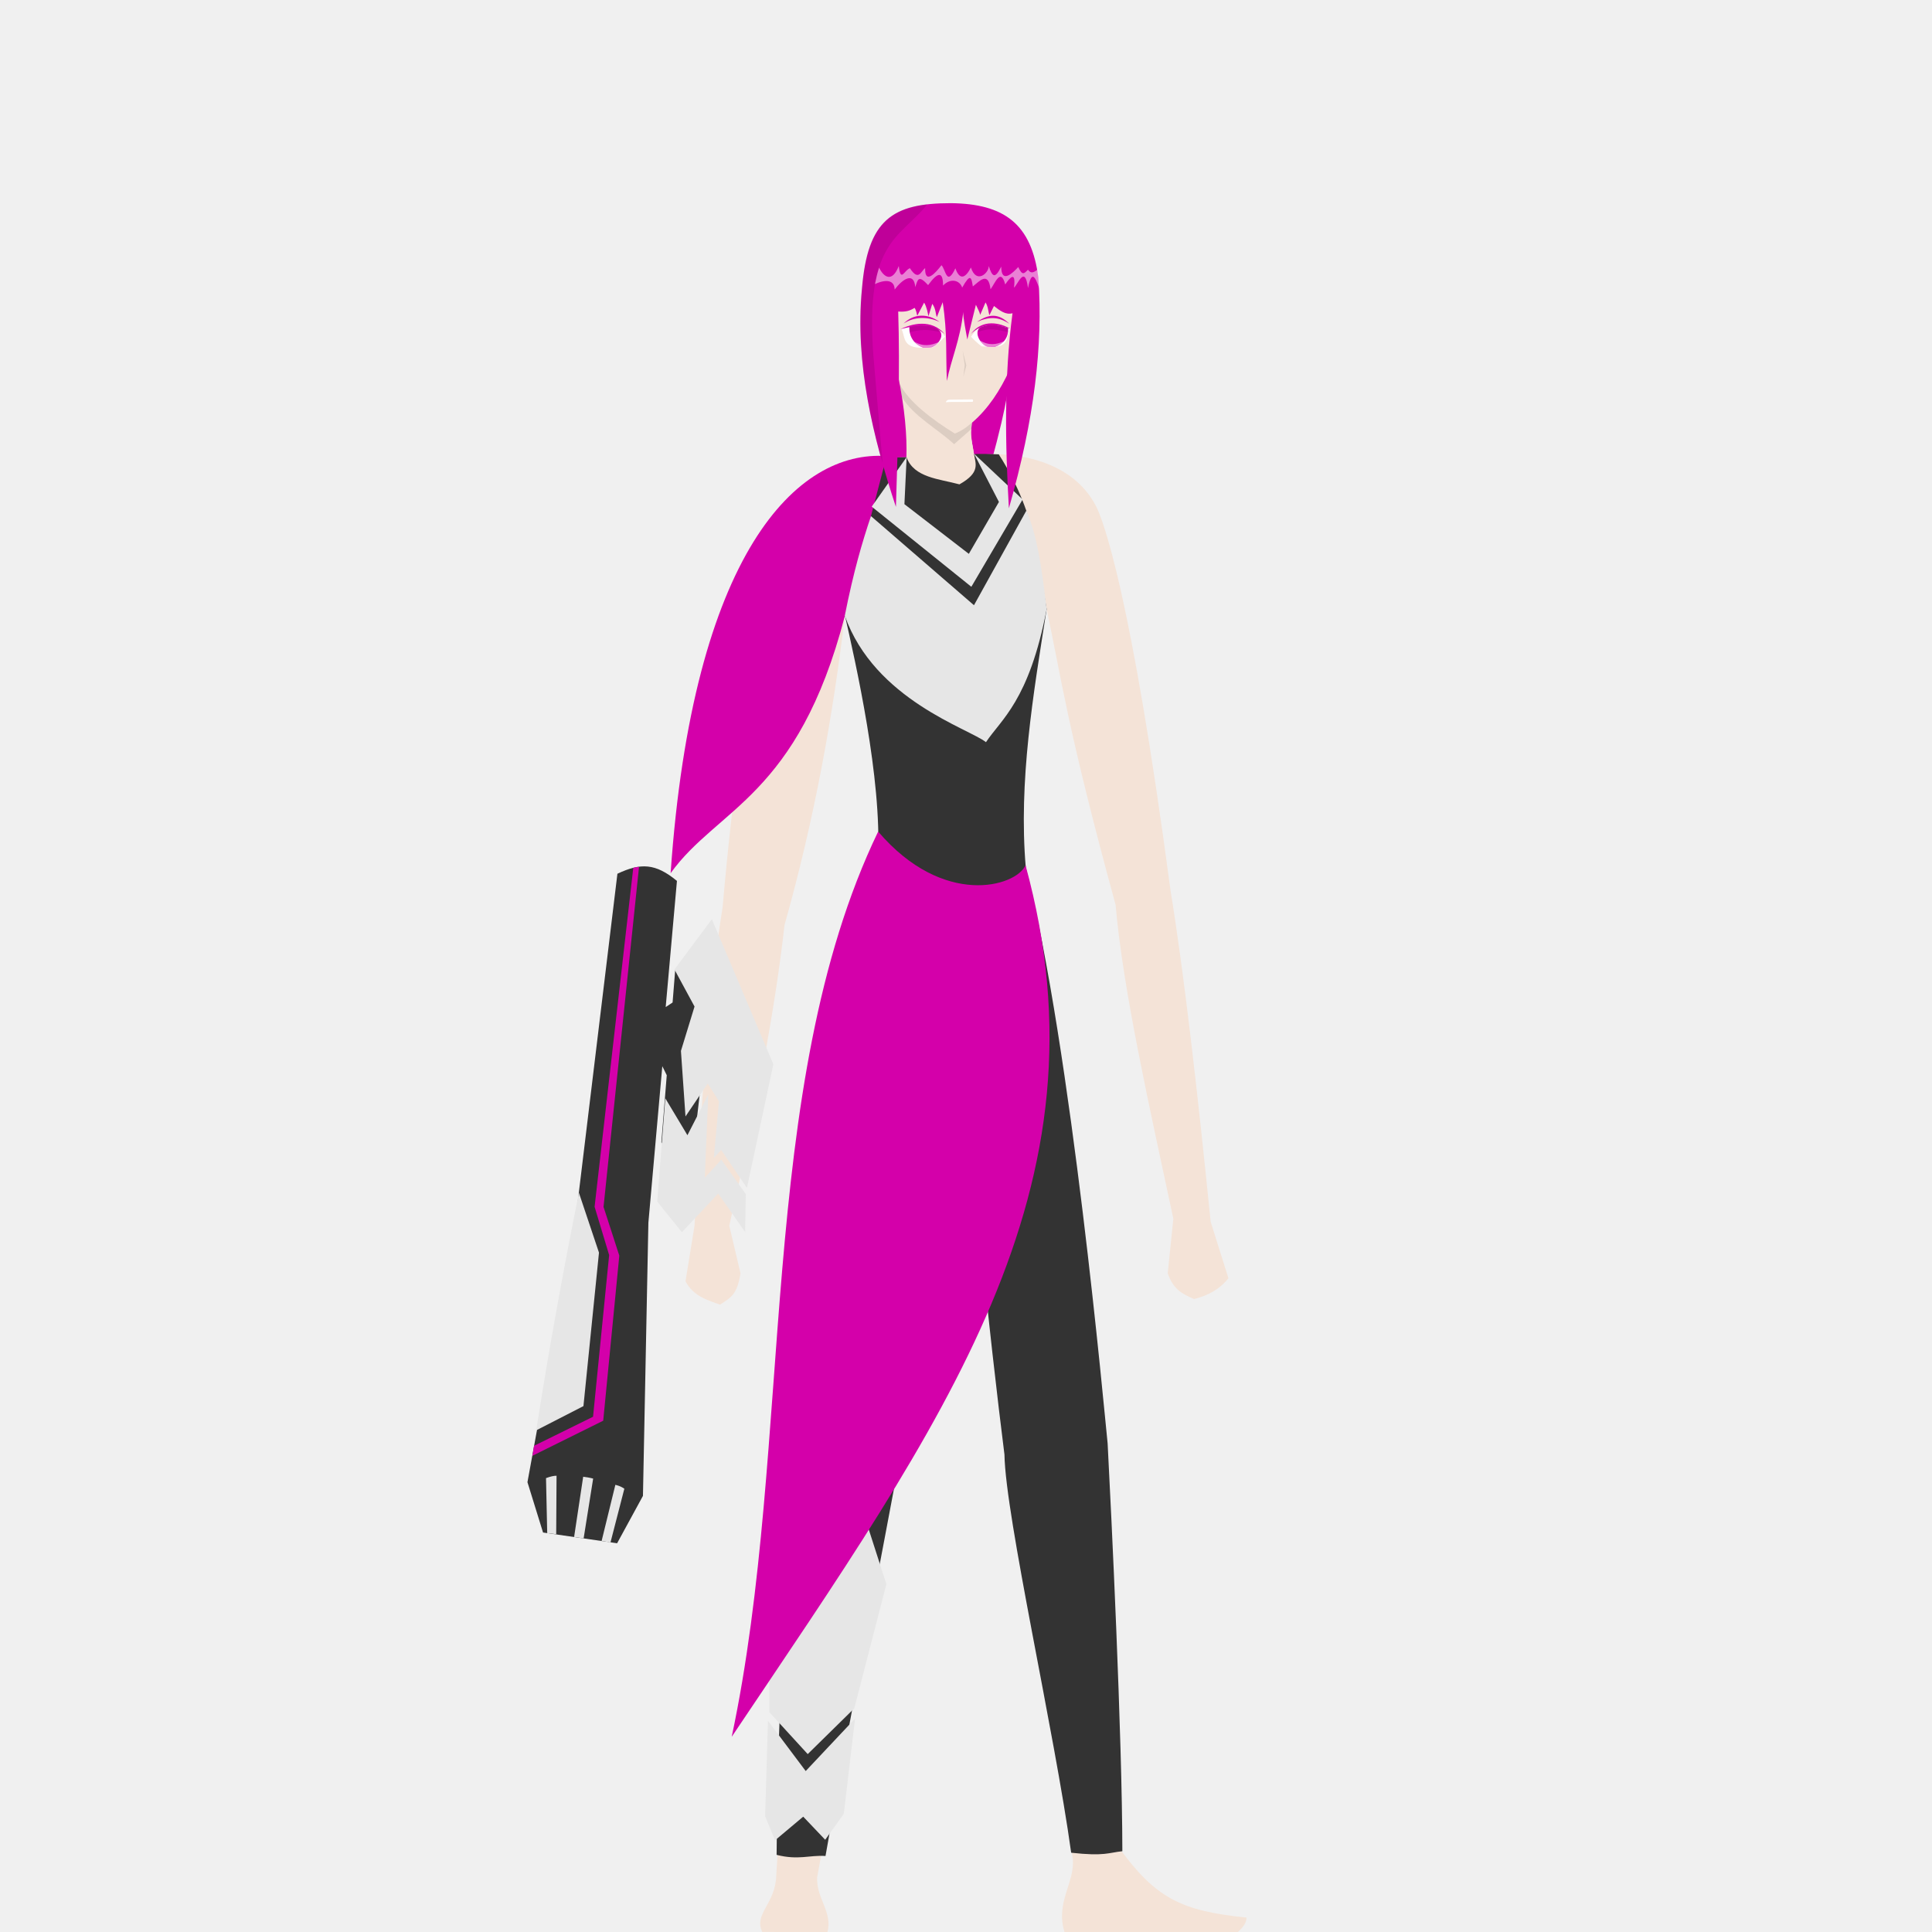
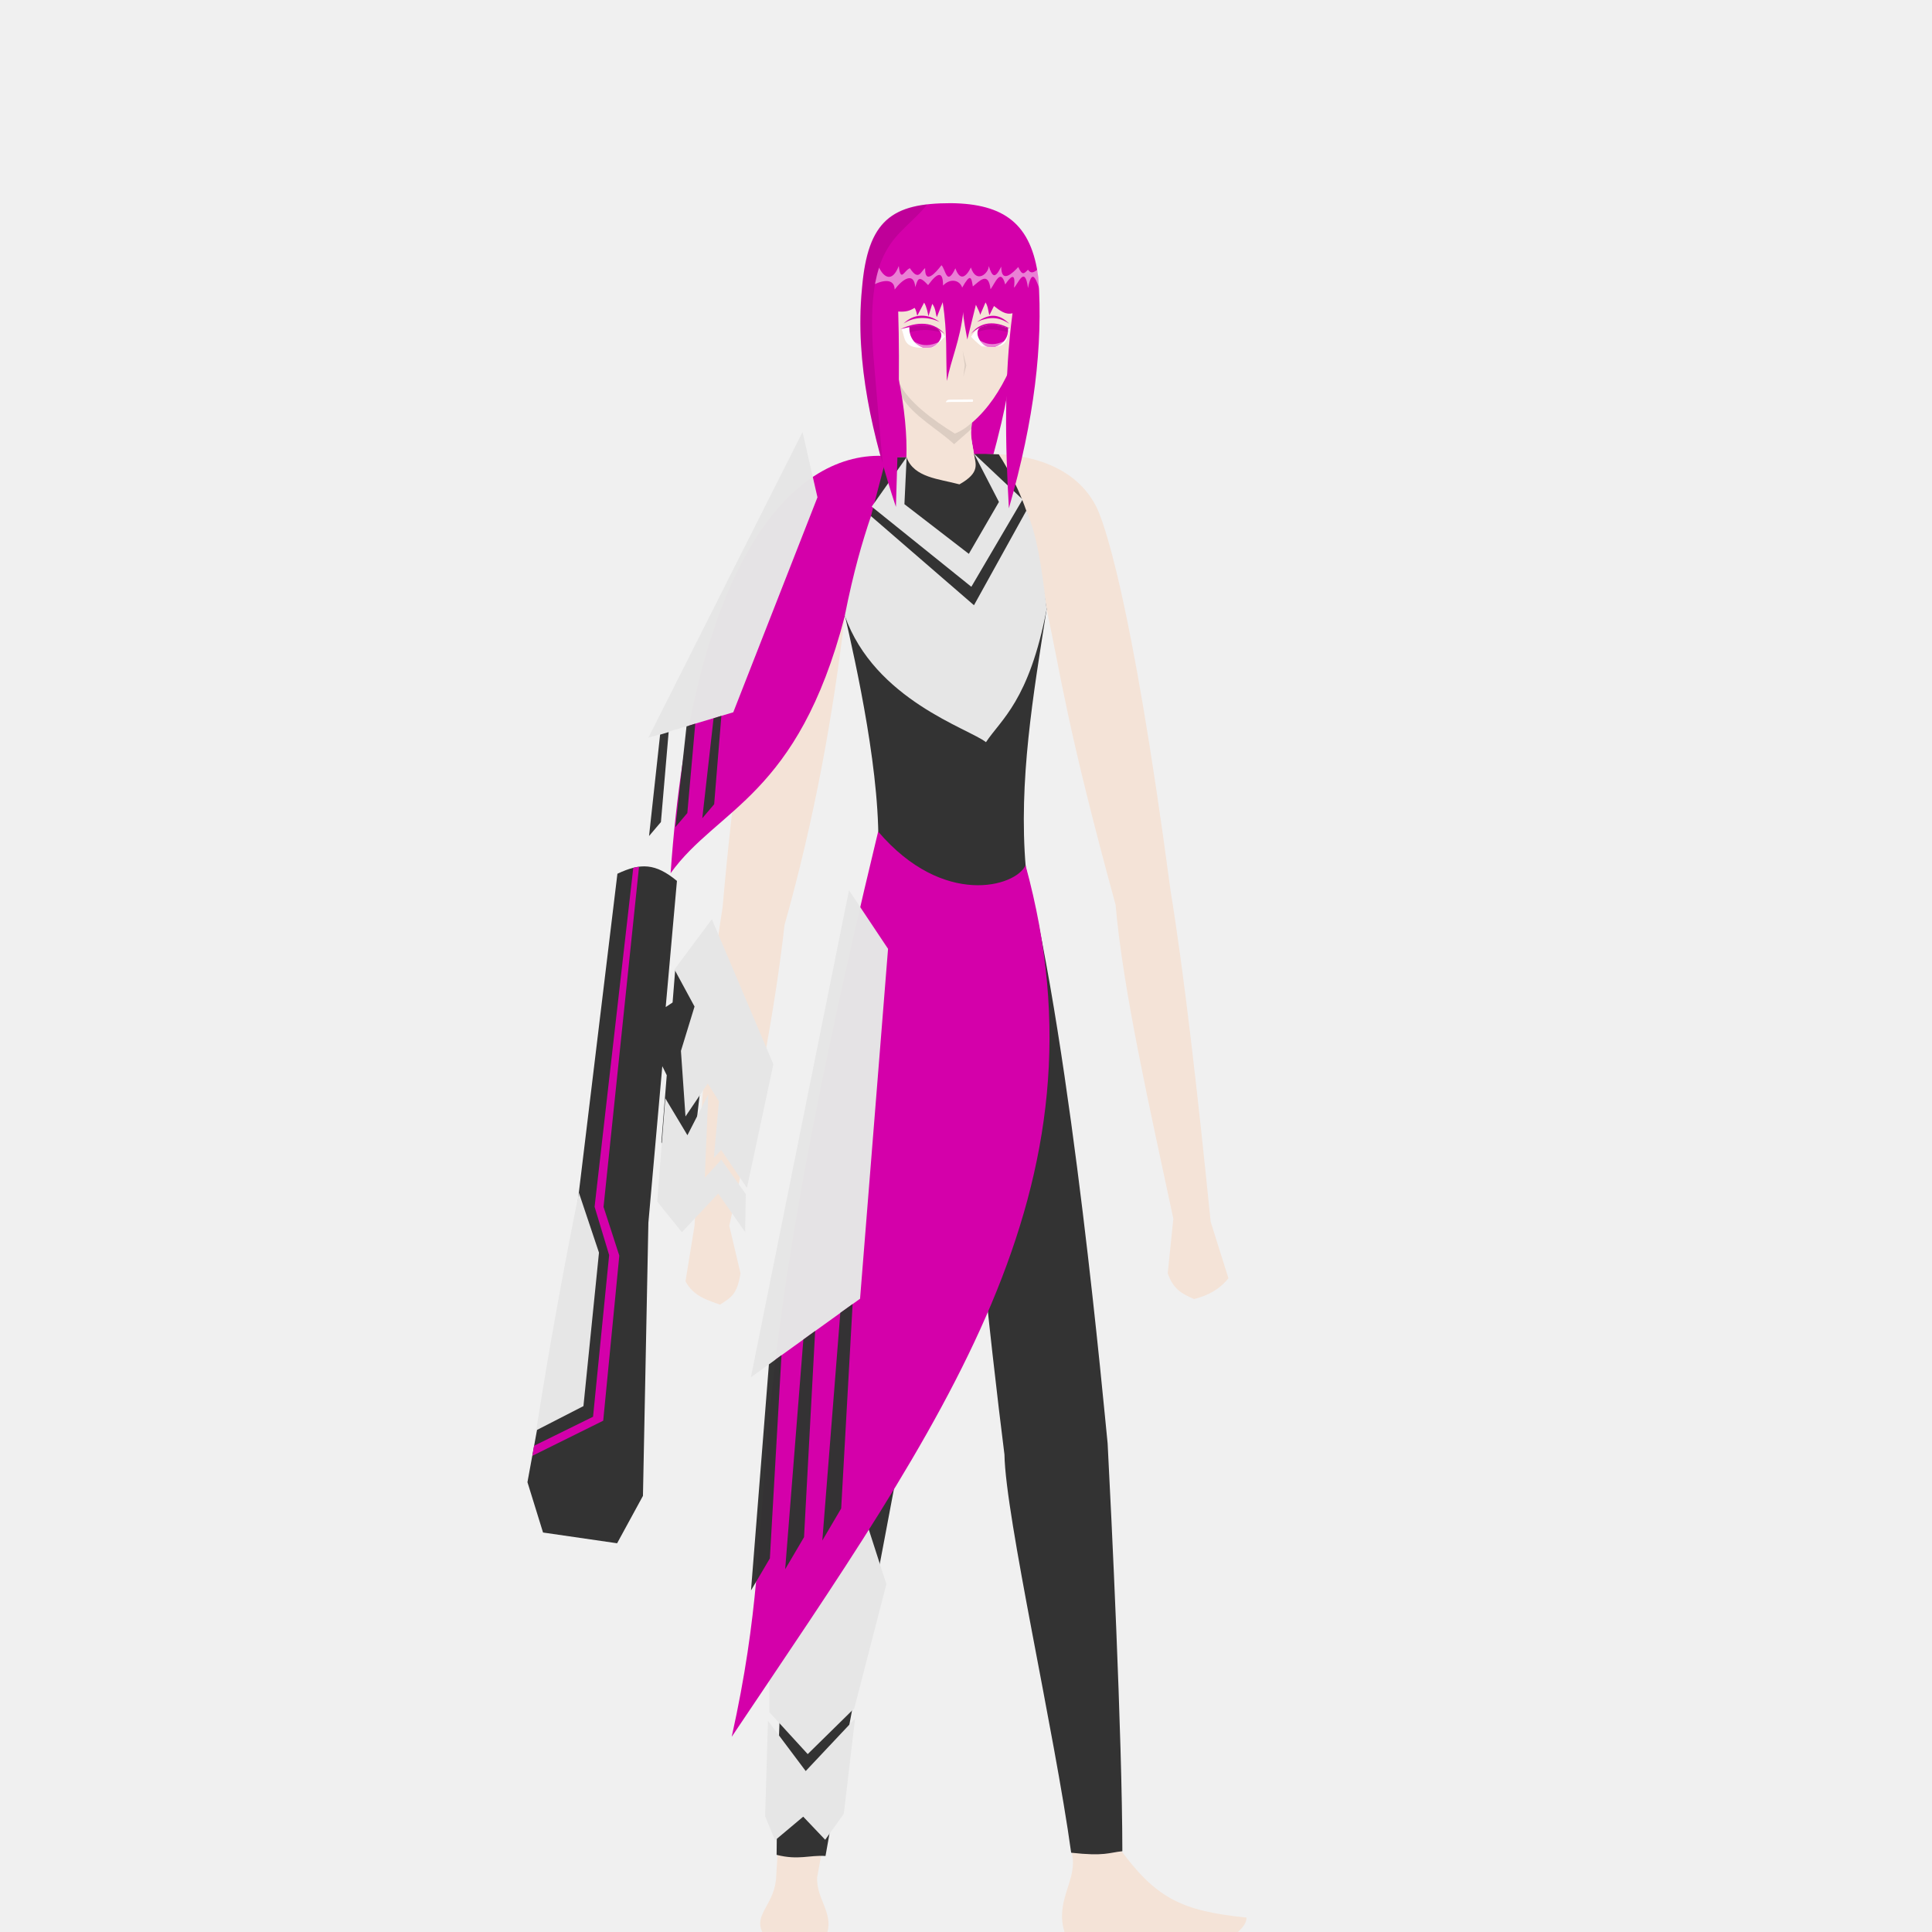
<svg xmlns="http://www.w3.org/2000/svg" version="1.1" id="svg1" width="1512" height="1512" viewBox="0 0 1512 1512">
  <defs id="defs1" />
  <g id="layer1" style="display:inline">
    <path style="display:inline;fill:#d400aa;stroke-width:3.425" d="m 690.171,300.366 c 3.359,13.171 9.713,63.047 19.155,81.453 l 2.606,-51.06 c 0.07,15.298 3.246,37.248 8.548,52.546 l 5.285,-48.923 c 2.78,14.609 7.38,36.198 12.758,52.546 2.425,-13.304 3.377,-33.117 4.082,-44.696 0.881,11.745 3.61,30.272 7.946,42.884 3.582,-12.278 8.35,-36.146 8.509,-48.424 l 8.938,52.866 c 21.017,-72.738 19.813,-81.322 23.324,-98.049 l -45.71,-70.047 c -18.349,34.184 -37.629,33.994 -55.441,78.904 z" id="path5" />
    <path id="path1" style="display:inline;fill:#f4e3d7;stroke-width:3.425" d="m 748.22,185.267 c -39.586,1.742 -50.845,10.403 -50.155,67.95 l 1.434,30.819 c 2.225,6.322 -0.47,2.339 3.179,9.316 5.51,26.382 7.244,48.286 6.673,64.492 -33.545,0.352 -84.735,11.112 -91.981,40.524 -12.794,51.934 -35.108,121.362 -51.888,311.991 -10.573,64.971 -16.766,154.131 -21.939,248.923 l -7.06,43.462 c 6.005,11.477 16.658,14.553 26.943,18.294 8.743,-5.57 13.503,-8.056 16.091,-24.529 l -8.785,-37.319 c 20.693,-89.763 35.978,-169.752 43.22,-235.206 23.407,-82.951 38.113,-164.156 47.498,-244.292 11.303,49.643 15.274,37.644 29.516,182.647 -26.078,164.375 -52.469,331.999 -64.237,496.375 l -19.224,309.001 c -0.562,22.53 -17.831,29.976 -10.953,44.254 l 51.029,0.057 c 4.191,-15.512 -8.864,-26.539 -8.087,-42.793 l 55.246,-300.534 c 25.583,-129.761 51.678,-259.522 63.282,-389.283 2.481,119.788 18.315,247.621 34.896,375.903 l 46.629,299.121 c 1.946,18.851 -13.778,34.071 -6.425,57.789 l 135.478,-0.032 c 4.414,-4.05 6.919,-7.426 6.919,-11.476 -51.544,-5.248 -71.187,-15.447 -99.754,-54.621 l -9.398,-285.073 c -10.557,-163.424 -36.253,-330.882 -66.859,-500.057 4.678,-154.175 12.998,-130.892 19.201,-186.006 11.947,55.057 15.626,91.386 54.37,233.18 5.804,67.006 26.469,157.885 45.186,245.636 l -4.394,42.723 c 4.546,13.208 12.077,16.343 20.61,20.13 11.131,-2.708 20.276,-7.908 26.905,-16.266 l -13.911,-44.226 C 936.996,852.142 926.518,760.938 916.039,696.692 884.979,462.804 863.069,406.584 857.896,396.413 c -19.733,-38.802 -69.244,-43.536 -95.437,-39.989 -1.109,-8.005 -3.624,-14.598 -1.662,-25.686 12.503,-10.833 21.897,-24.979 29.48,-41.623 1.305,-15.849 3.427,-29.515 3.017,-49.955 -3.224,-23.921 -7.824,-53.695 -45.075,-53.891 z" />
    <path style="display:inline;fill:#333333;stroke-width:3.425" d="m 709.442,357.841 c 5.886,16.022 25.331,16.869 41.427,21.222 16.758,-9.433 12.483,-16.096 11.443,-23.708 3.294,-0.294 15.669,0.034 19.329,0.203 31.387,48.953 32.357,93.181 37.481,121.2 -10.455,66.716 -22.133,134.496 -16.336,202.236 36.068,143.361 61.385,425.3 64.058,450.678 2.859,54.469 11.416,229.296 11.517,319.112 -10.721,1.103 -13.878,4.073 -40.056,1.171 -13.02,-94.496 -51.462,-263.155 -52.21,-311.602 -10.64,-84.345 -31.101,-266.411 -28.405,-341.292 -23.265,213.305 -73.467,437.417 -111.64,655.449 -12.347,-0.859 -21.23,3.467 -38.272,-0.886 2.057,-328.802 50.604,-550.058 79.305,-780.792 3.189,-61.184 -17.272,-151.397 -26.39,-191.552 16.514,-118.918 18.917,-99.844 32.792,-120.986 2.676,-0.222 12.817,-0.311 15.957,-0.455 z" id="path6" />
    <path style="fill:#ffffff;stroke-width:4.143" d="m 739.612,263.439 c -5.065,-6.702 -8.227,-7.762 -15.821,-8.986 -7.093,0.494 -12.125,0.186 -18.405,2.97 3.192,5.413 0.436,14.075 14.39,14.698 8.757,-0.099 1.643,0.111 10.524,-0.441 3.576,-2.266 7.378,-6.361 9.312,-8.24 z" id="path8" />
    <path style="fill:#d400aa;stroke-width:4.232" d="m 734.653,258.175 c -4.852,-4.399 -16.648,-4.063 -22.949,-2.543 -0.513,8.249 4.311,14.313 11.017,16.479 1.55,-0.095 4.375,-0.01 5.918,-0.281 4.847,-0.999 11.485,-9.259 6.014,-13.654 z" id="path9" />
    <path style="fill:#d400aa;stroke-width:4.143" d="m 704.775,257.633 c 12.502,-3.309 24.268,-5.155 34.626,3.856 -10.417,-12.195 -25.816,-8.214 -34.626,-3.856 z" id="path10" />
    <path style="fill:#d400aa;stroke-width:3.066" d="m 764.588,251.939 c 9.828,-4.319 16.857,-4.124 25.358,1.462 -8.26,-8.139 -15.753,-8.073 -25.358,-1.462 z" id="path10-8-6" />
    <path style="fill:#d400aa;stroke-width:3.013" d="m 735.368,251.973 c -9.448,-4.462 -19.92,-4.22 -28.198,1.241 8.074,-8.016 18.993,-7.99 28.198,-1.241 z" id="path10-8-6-6" />
    <path style="fill:#ffffff;stroke-width:3.942" d="m 759.952,263.524 c 4.586,-6.702 6.924,-8.148 13.8,-9.372 6.422,0.494 10.977,0.186 16.663,2.97 -2.89,5.413 0.014,13.715 -12.619,14.339 -7.928,-0.099 -1.487,0.111 -9.528,-0.441 -3.237,-2.266 -6.564,-5.616 -8.316,-7.495 z" id="path8-9" />
    <path style="display:inline;fill:#d400aa;stroke-width:3.926" d="m 790.709,257.202 c -11.224,-3.309 -21.565,-4.908 -30.865,4.103 9.353,-12.195 22.955,-8.461 30.865,-4.103 z" id="path10-5" />
    <path style="display:inline;fill:#d400aa;stroke-width:4.137" d="m 766.908,256.339 c 9.236,-3.876 15.992,-1.223 22.013,0.297 0.491,8.249 -4.12,12.738 -10.528,14.903 -1.482,-0.095 -4.181,-0.01 -5.656,-0.281 -4.632,-0.999 -11.058,-10.524 -5.829,-14.919 z" id="path9-5" />
    <path style="display:inline;fill:#000000;fill-opacity:0.1;stroke-width:3.425" d="m 704.08,300.364 c 6.917,14.158 26.441,28.719 43.249,38.972 6.259,-2.597 9.796,-5.53 13.43,-8.713 l -0.425,5.018 -13.636,11.984 c -12.279,-11.481 -32.539,-22.399 -40.881,-37.058 -0.493,-3.401 -1.158,-6.802 -1.737,-10.203 z" id="path15" />
    <path style="display:inline;fill:#000000;fill-opacity:0.1;stroke-width:3.425" d="m 711.863,259.977 c 12.927,-3.14 16.914,-1.306 24.128,-0.114 -4.432,-6.765 -19.261,-5.058 -24.256,-3.819 -0.076,0.251 0.205,3.612 0.127,3.933 z" id="path2" />
    <path style="display:inline;fill:#000000;fill-opacity:0.1;stroke-width:3.388" d="m 765.016,259.975 c 10.248,-4.071 16.603,-1.508 23.911,-0.043 -0.062,-0.652 0.097,-2.812 -0.019,-3.28 -7.015,-2.396 -23.696,-4.575 -23.892,3.575 z" id="path2-2" />
    <path style="fill:#ffffff;fill-opacity:0.5;stroke-width:3.425" d="m 767.025,266.471 c 6.85,4.162 12.855,3.228 18.581,0.619 -1.504,1.714 -3.661,3.252 -7.274,4.402 l -4.395,-0.095 c -3.54,-0.062 -5.975,-3.103 -6.912,-4.926 z" id="path36" />
    <path style="fill:#ffffff;fill-opacity:0.5;stroke-width:3.425" d="m 715.607,267.362 c 6.85,4.162 13.257,2.97 18.983,0.362 -1.504,1.714 -2.93,3.326 -6.25,4.181 l -5.529,0.163 c -3.906,-1.2 -5.975,-3.103 -7.205,-4.706 z" id="path36-0" />
    <path style="display:inline;fill:#ffffff;stroke-width:2.458" d="m 740.37,314.773 c -0.406,0.105 0.443,-2.113 2.987,-2.008 13.861,-0.205 14.36,-0.073 17.624,-0.2 0.942,0.315 0.513,1.738 0.23,1.9 -11.224,0.257 -16.77,-0.097 -20.841,0.307 z" id="path14" />
    <path style="display:inline;fill:#e6e6e6;stroke-width:3.78" d="m 598.793,1421.39 7.75,18.873 22.056,-18.527 17.204,18.086 14.557,-20.292 8.822,-74.55 -38.629,41.056 -29.526,-39.355 z" id="path22" />
    <path style="display:inline;fill:#333333;fill-opacity:1;stroke-width:3.78" d="m 540.082,922.21 18.137,-158.999 -29.821,-3.889 -2.024,25.239 -5.397,3.572 8.806,-98.729 c -16.804,-13.826 -28.257,-14.255 -46.592,-5.609 l -32.66,269.957 -37.743,206.215 12.2,39.395 57.97,8.415 20.223,-37.093 4.251,-213.806 10.899,-122.469 3.479,7.068 -4.214,52.542 z" id="path3" />
    <path style="display:inline;fill:#e6e6e6;stroke-width:3.78" d="m 602.093,1339.966 30.035,32.806 36.455,-35.812 25.108,-97.179 -35.875,-111.39 -55.723,111.839 z" id="path23" />
    <path style="fill:#000000;fill-opacity:0.1;stroke-width:6.519" d="m 753.379,274.462 1.616,11.297 -1.012,8.892 2.282,-8.617 z" id="path32" />
-     <path style="fill:#d400aa;stroke-width:3.78" d="m 687.251,650.797 c 50.98,59.721 107.745,43.135 115.35,26.409 69.342,253.127 -63.898,434.437 -229.955,682.03 48.828,-229.859 18.334,-508.513 114.604,-708.438 z" id="path19" />
+     <path style="fill:#d400aa;stroke-width:3.78" d="m 687.251,650.797 c 50.98,59.721 107.745,43.135 115.35,26.409 69.342,253.127 -63.898,434.437 -229.955,682.03 43.03,-194.254 -5.056,-213.377 114.604,-708.438 z" id="path19" />
    <path style="fill:#d400aa;stroke-width:3.78" d="m 693.916,356.938 c -70.29,-5.015 -151.763,75.891 -169.076,326.41 36.79,-51.18 99.41,-59.745 136.2,-200.778 z" id="path20" />
    <path id="path28" style="display:inline;fill:#e6e6e6;stroke-width:3.78" d="m 762.268,355.047 19.507,37.785 -23.557,40.616 -50.408,-38.873 1.744,-36.831 -27.348,38.756 77.979,62.725 40.127,-68.35 z" />
    <path style="fill:#e6e6e6;stroke-width:3.78" d="m 533.673,964.314 28.38,-30.231 21.118,30.144 0.476,-29.756 -19.153,-26.918 -12.929,14.19 2.736,-65.197 -16.309,31.881 -17.318,-28.885 -6.317,80.855 z" id="path26" />
    <path style="fill:#e6e6e6;stroke-width:3.78" d="m 558.62,906.319 5.76,-6.344 20.179,29.701 20.682,-96.776 -48.123,-113.521 -29.29,39.319 15.721,29.029 -10.643,34.733 3.568,51.288 17.419,-25.796 8.778,13.945 z" id="path27" />
    <path style="fill:#e6e6e6;stroke-width:3.78" d="m 681.618,403.903 80.622,69.754 41.096,-74.226 c 8.162,20.571 11.373,39.878 15.791,77.33 -13.787,71.776 -35.734,86.254 -47.503,104.086 -12.935,-10.518 -87.171,-32.914 -110.491,-99.021 6.955,-34.899 13.53,-57.152 20.485,-77.924 z" id="path29" />
    <path id="path4" style="display:inline;fill:#d400aa;stroke-width:3.425" d="m 744.222,159 c -45.907,0 -65.231,12.912 -69.649,67.123 -5.486,58.167 8.411,115.623 26.585,170.596 1.734,-53.459 3.202,-109.115 1.79,-152.923 5.877,0.454 9.102,-0.548 12.772,-2.85 1.282,1.483 1.711,4.719 2.137,6.202 l 5.36,-10.316 c 2.016,3.236 2.901,8.116 3.369,10.686 l 3.023,-9.755 c 2.952,4.152 2.408,7.531 3.581,10.408 l 4.567,-11.643 c 3.865,24.823 2.268,41.172 3.314,61.62 3.239,-16.992 10.202,-31.347 12.78,-54.041 -0.345,3.72 2.64,18.16 3.175,21.564 l 6.721,-27.167 c 1.848,4.062 2.772,5.349 3.365,7.899 l 4.163,-9.723 c 2.086,3.273 2.112,6.945 2.997,10.045 l 3.627,-7.243 c 4.761,3.78 9.314,7.138 14.508,5.652 -6.636,49.782 -5.753,102.858 -2.837,152.64 20.023,-69.881 26.721,-127.597 23.089,-180.079 C 807.358,175.052 785.771,159.487 744.222,159 Z" />
    <path style="display:inline;fill:#000000;fill-opacity:0.1;stroke-width:3.425" d="m 725.706,159.871 c -21.868,27.668 -50.912,28.213 -41.339,128.226 l 6.352,74.242 c -9.616,-32.414 -21.945,-89.688 -16.213,-136.135 3.189,-38.391 12.909,-62.639 51.2,-66.333 z" id="path31" />
    <path style="display:inline;fill:#ffffff;fill-opacity:0.5;stroke-width:2.939" d="m 687.991,209.502 c 3.562,7.299 10.088,12.146 15.395,-1.316 1.518,13.469 4.463,2.967 8.741,1.727 6.937,10.782 8.776,1.909 11.895,-0.042 -0.24,13.104 8.073,3.838 12.788,-2.319 3.324,3.301 4.04,16.974 10.876,2.422 3.741,10.473 8.417,6.714 12.157,-0.617 4.353,13.357 14.163,4.18 13.951,-1.192 2.732,8.486 4.851,10.468 9.776,0.504 0.049,13.928 9.23,4.746 13.325,0.316 3.154,6.885 4.476,5.227 7.63,2.09 2.417,3.606 4.835,1.771 7.252,0.091 1.439,6.327 1.323,10.484 1.562,14.554 -2.941,-8.399 -5.882,-15.322 -8.823,-0.263 -2.421,-18.852 -8.037,-2.514 -10.954,-0.371 0.606,-4.965 1.265,-14.631 -6.856,-2.452 -3.564,-13.33 -7.937,-0.994 -11.502,3.761 -1.745,-14.687 -8.868,-6.074 -13.863,-2.226 -1.148,-7.311 -1.871,-10.503 -8.332,0.917 -1.765,-5.662 -8.979,-7.859 -14.98,-1.613 0.044,-11.175 -4.008,-10.841 -11.675,-0.348 -7.538,-8.115 -8.004,-4.747 -10.043,1.579 -1.083,-12.466 -10.249,-6.023 -16.159,1.898 -0.075,-7.263 -6.497,-8.395 -15.392,-4.281 0.955,-4.677 1.839,-8.646 3.23,-12.819 z" id="path43" />
-     <path style="fill:#e6e6e6;stroke-width:3.78" d="m 428.25,1199.825 -0.931,-43.038 c 3.383,-1.253 6.163,-1.904 8.239,-1.85 l -0.271,45.795 z" id="path7" />
-     <path style="fill:#e6e6e6;stroke-width:3.78" d="m 449.311,1202.816 7.095,-47.108 c 2.321,0.294 4.726,0.643 7.803,1.44 l -7.456,46.811 z" id="path11" />
-     <path style="fill:#e6e6e6;stroke-width:3.78" d="m 470.842,1205.937 10.748,-43.913 c 3.573,0.921 5.158,1.801 7.033,3.047 l -10.855,42.072 z" id="path12" />
    <path style="fill:#d400aa;fill-opacity:1;stroke-width:3.78" d="m 495.602,679.19 -30.271,265.263 11.393,37.778 -12.593,126.527 -46.179,22.733 -1.259,7.805 55.391,-27.444 12.589,-129.162 -12.337,-38.161 27.776,-266.166 c -1.026,0.176 -3.211,0.396 -4.511,0.826 z" id="path13" />
    <path style="fill:#e6e6e6;fill-opacity:1;stroke-width:3.78" d="m 419.651,1119.395 36.957,-18.965 12.157,-120.109 -15.71,-46.882 c -10.86,53.905 -22.543,116.588 -33.403,185.955 z" id="path16" />
+     <path style="fill:#e6e6e6;fill-opacity:0.987;stroke-width:3.78" d="m 694.994,742.562 -21.903,273.838 -85.433,61.456 76.776,-381.133 z" id="path18" />
+     <path style="fill:#e6e6e6;fill-opacity:0.987;stroke-width:3.78" d="M 639.757,389.191 573.867,557.44 507.438,577.316 628.06,338.147 Z" id="path21" />
+     <path style="fill:#333333;fill-opacity:0.987;stroke-width:3.78" d="m 611.601,1060.556 -9.095,159.031 -14.758,25.088 14.004,-176.891 z" id="path24" />
+     <path style="display:inline;fill:#333333;fill-opacity:0.987;stroke-width:3.78" d="m 637.938,1041.624 -8.697,161.386 -14.758,25.088 14.23,-179.78 z" id="path24-6" />
+     <path style="display:inline;fill:#333333;fill-opacity:0.987;stroke-width:3.78" d="m 667.27,1020.546 -8.952,159.982 -14.758,25.088 14.08,-178.173 z" id="path24-6-2" />
+     <path style="display:inline;fill:#333333;fill-opacity:0.987;stroke-width:1.981" d="m 523.29,572.913 -6.044,70.429 -9.299,10.939 8.659,-79.345 z" id="path24-6-9" />
+     <path style="display:inline;fill:#333333;fill-opacity:0.987;stroke-width:1.981" d="m 544.127,566.338 -6.218,69.964 -9.299,10.939 8.659,-78.763 z" id="path24-6-9-7" />
+     <path style="display:inline;fill:#333333;fill-opacity:0.987;stroke-width:1.981" d="m 564.55,560.211 -5.637,69.209 -9.299,10.939 8.834,-78.182 z" id="path24-6-9-7-5" />
  </g>
</svg>
